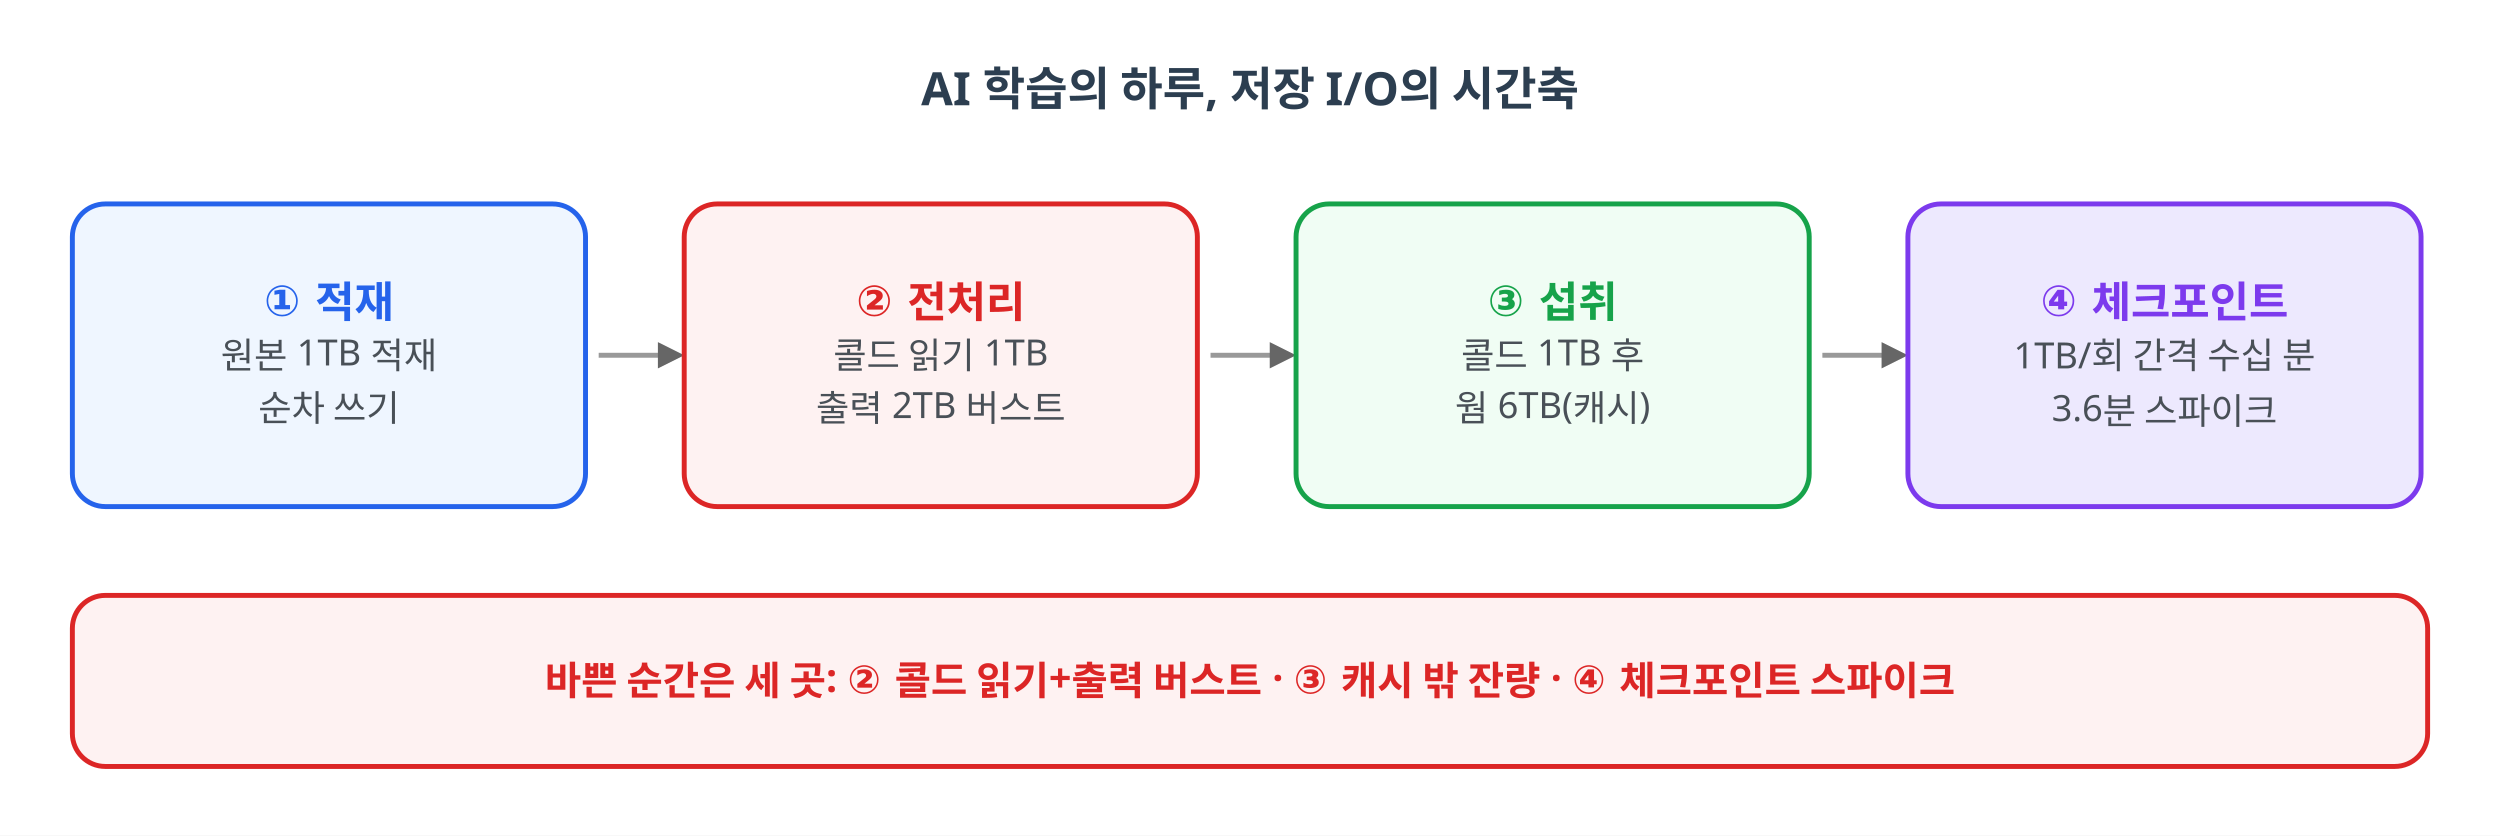
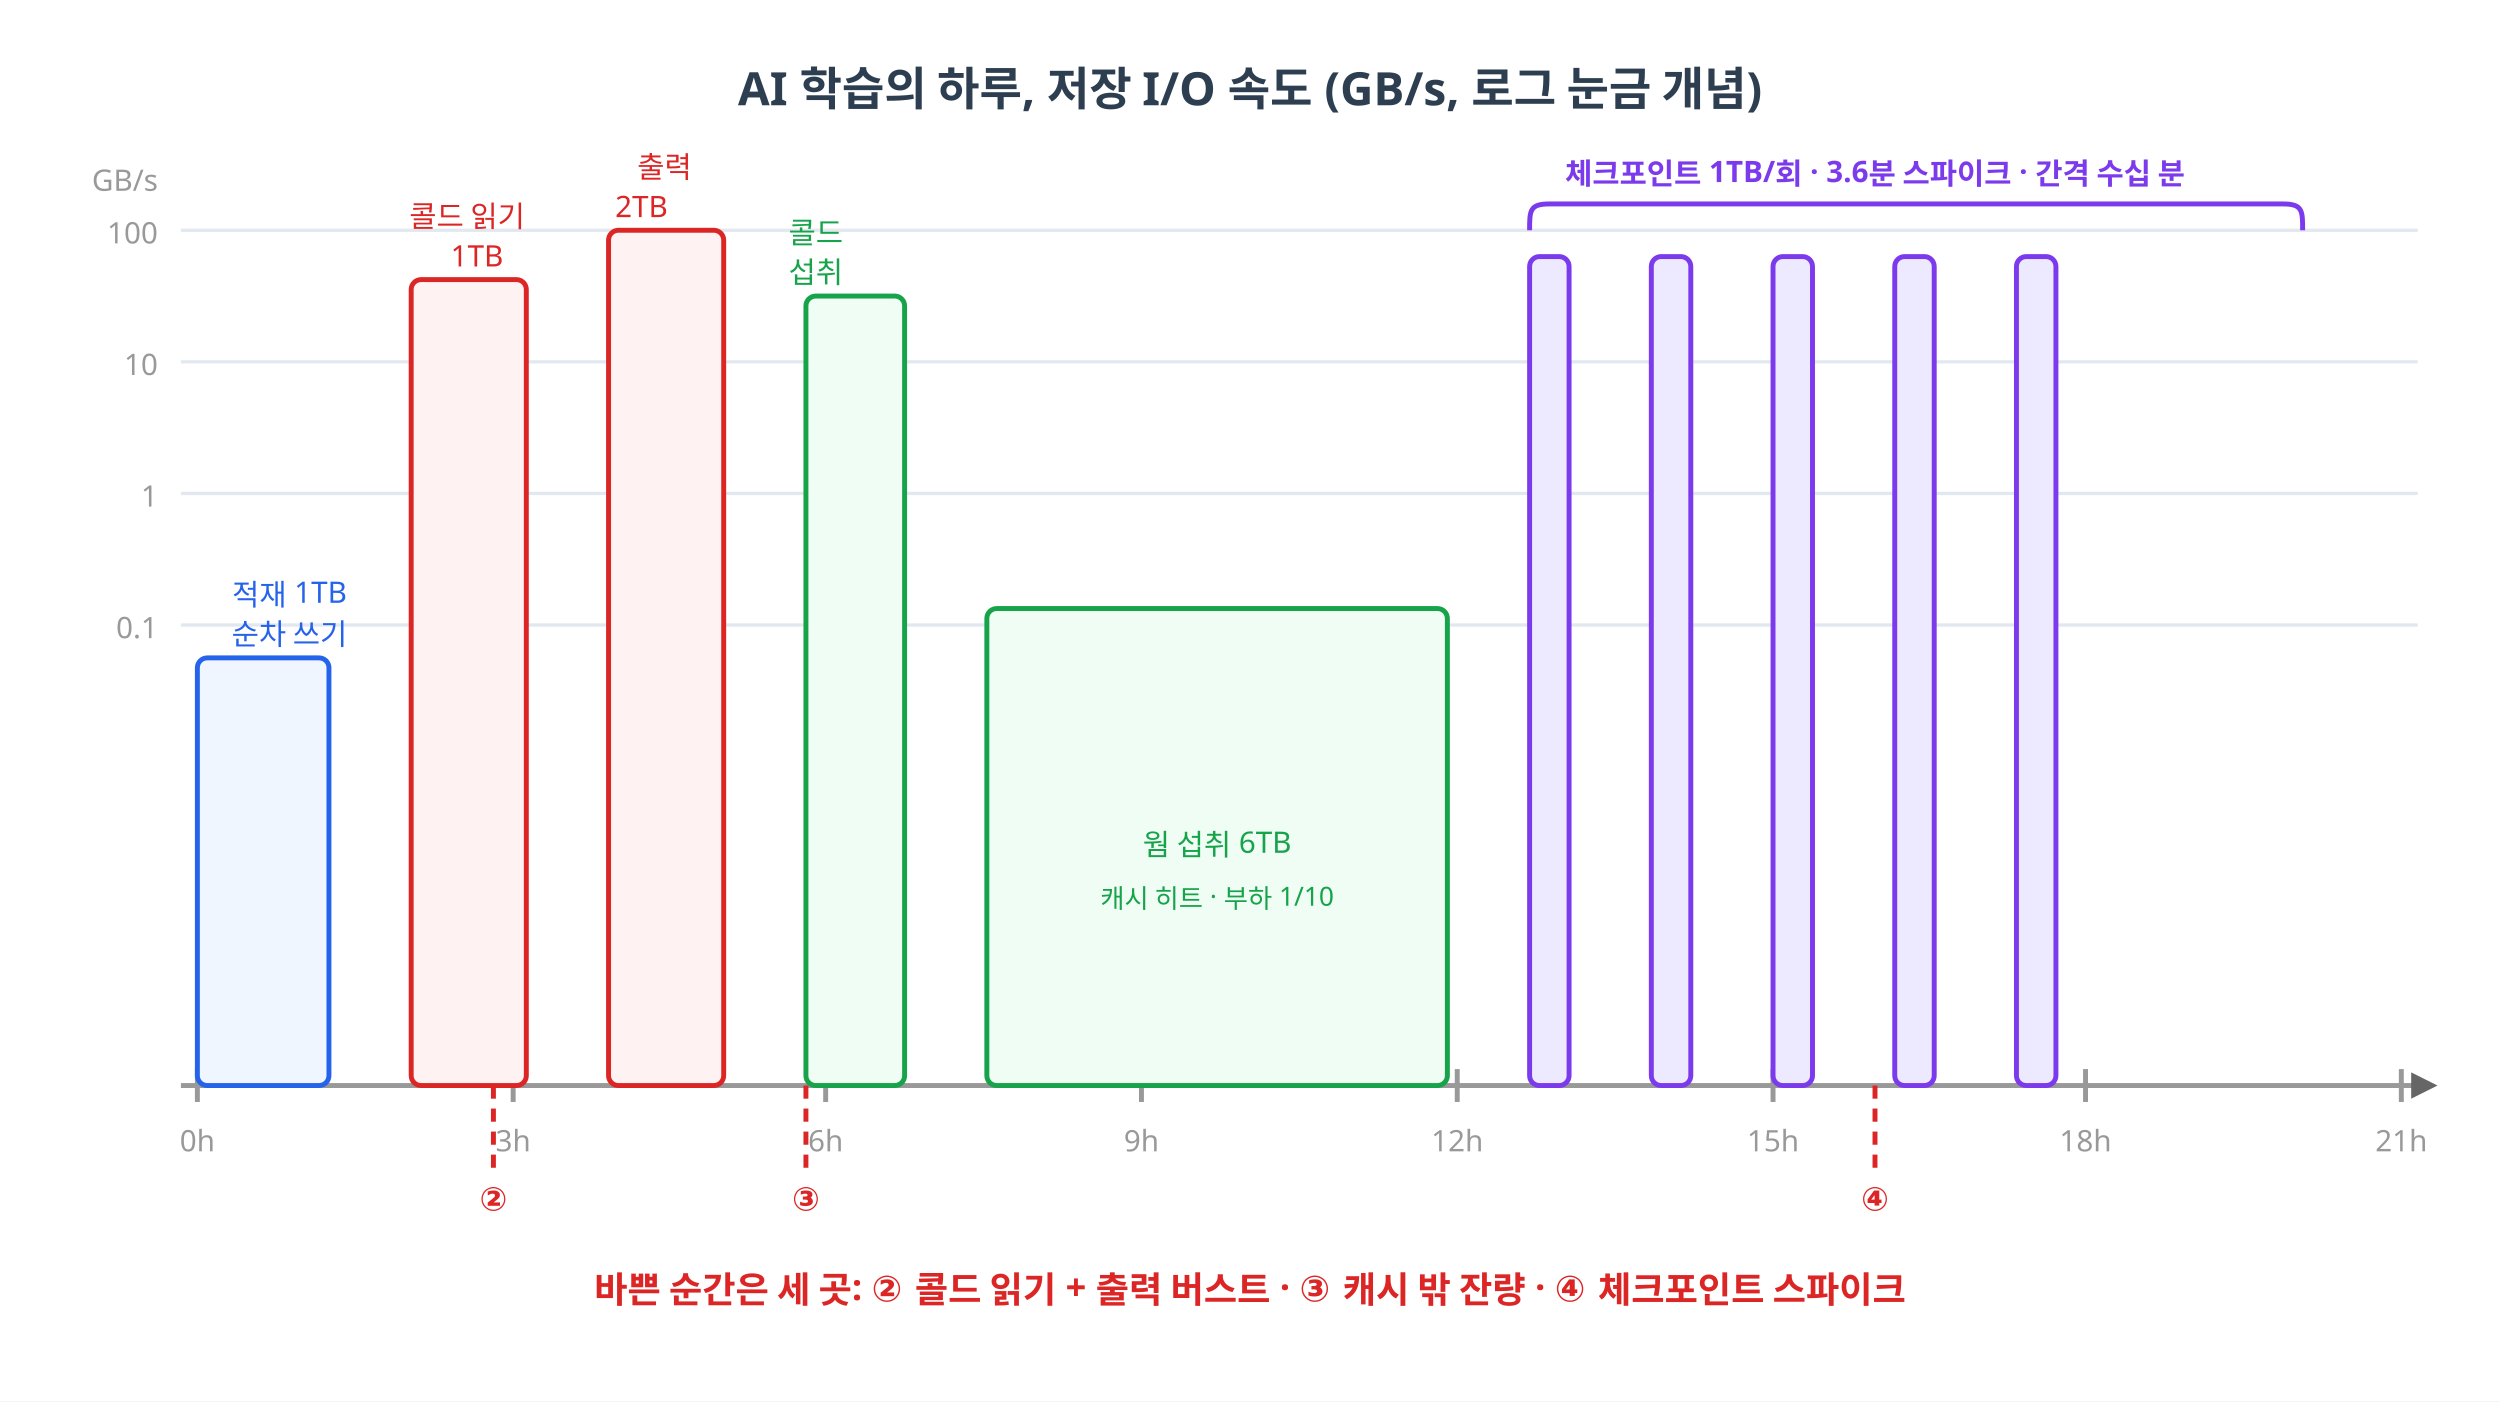
- <svg xmlns="http://www.w3.org/2000/svg" viewBox="0 0 760 254" width="760" role="img">
+ <svg xmlns="http://www.w3.org/2000/svg" viewBox="0 0 760 426" width="760" role="img">
  <style>text{font-family:'Noto Sans KR','Apple SD Gothic Neo','Malgun Gothic',system-ui,sans-serif}</style>
-   <rect x="0" y="0" width="760" height="254" fill="#ffffff" />
+   <rect x="0" y="0" width="760" height="426" fill="#ffffff" />
  <defs>
    <marker id="ar" markerWidth="8" markerHeight="8" refX="2" refY="4" orient="auto" markerUnits="userSpaceOnUse">
      <path d="M0 0 L8 4 L0 8 Z" fill="#666666" />
    </marker>
  </defs>
-   <text x="380" y="32.0" font-size="14" font-weight="700" fill="#2c3e50" text-anchor="middle">AI 학습의 하루, 저장 I/O의 시간축</text>
-   <rect x="22" y="62" width="156" height="92" rx="10" fill="#eff6ff" stroke="#2563eb" stroke-width="1.5" />
-   <text x="100.0" y="96.0" font-size="13" font-weight="700" fill="#2563eb" text-anchor="middle">① 적재</text>
-   <text x="100.0" y="112.0" font-size="11" fill="#495057" text-anchor="middle">원본 1TB 적재</text>
-   <text x="100.0" y="128.0" font-size="11" fill="#495057" text-anchor="middle">순차 쓰기</text>
-   <line x1="182" y1="108.0" x2="202" y2="108.0" stroke="#999999" stroke-width="1.5" marker-end="url(#ar)" />
-   <rect x="208" y="62" width="156" height="92" rx="10" fill="#fef2f2" stroke="#dc2626" stroke-width="1.5" />
-   <text x="286.0" y="96.0" font-size="13" font-weight="700" fill="#dc2626" text-anchor="middle">② 전처리</text>
-   <text x="286.0" y="112.0" font-size="11" fill="#495057" text-anchor="middle">콜드 읽기 1TB</text>
-   <text x="286.0" y="128.0" font-size="11" fill="#495057" text-anchor="middle">출력 2TB 버스트</text>
-   <line x1="368" y1="108.0" x2="388" y2="108.0" stroke="#999999" stroke-width="1.5" marker-end="url(#ar)" />
-   <rect x="394" y="62" width="156" height="92" rx="10" fill="#f0fdf4" stroke="#16a34a" stroke-width="1.5" />
-   <text x="472.0" y="96.0" font-size="13" font-weight="700" fill="#16a34a" text-anchor="middle">③ 섭취</text>
-   <text x="472.0" y="112.0" font-size="11" fill="#495057" text-anchor="middle">콜드 1TB 후</text>
-   <text x="472.0" y="128.0" font-size="11" fill="#495057" text-anchor="middle">웜 6TB(캐시)</text>
-   <line x1="554" y1="108.0" x2="574" y2="108.0" stroke="#999999" stroke-width="1.5" marker-end="url(#ar)" />
-   <rect x="580" y="62" width="156" height="92" rx="10" fill="#ede9fe" stroke="#7c3aed" stroke-width="1.5" />
-   <text x="658.0" y="96.0" font-size="13" font-weight="700" fill="#7c3aed" text-anchor="middle">④ 체크포인트</text>
-   <text x="658.0" y="112.0" font-size="11" fill="#495057" text-anchor="middle">1TB/회 간격 수십 분</text>
-   <text x="658.0" y="128.0" font-size="11" fill="#495057" text-anchor="middle">3.6분 스파이크</text>
-   <rect x="22" y="181" width="716" height="52" rx="10" fill="#fef2f2" stroke="#dc2626" stroke-width="1.5" />
-   <text x="380" y="211.2" font-size="12" font-weight="700" fill="#dc2626" text-anchor="middle">바쁜 순간은 세 곳: ② 콜드 읽기+출력 버스트 · ③ 캐시 밖 잔량 · ④ 체크포인트 스파이크</text>
+   <text x="380" y="32" font-size="14" font-weight="700" fill="#2c3e50" text-anchor="middle">AI 학습의 하루, 저장 I/O 속도 (GB/s, 로그 눈금 개념)</text>
+   <text x="48" y="74" font-size="9" fill="#999999" text-anchor="end">100</text>
+   <line x1="55" y1="70" x2="735" y2="70" stroke="#e2e8f0" stroke-width="1" />
+   <text x="48" y="114" font-size="9" fill="#999999" text-anchor="end">10</text>
+   <line x1="55" y1="110" x2="735" y2="110" stroke="#e2e8f0" stroke-width="1" />
+   <text x="48" y="154" font-size="9" fill="#999999" text-anchor="end">1</text>
+   <line x1="55" y1="150" x2="735" y2="150" stroke="#e2e8f0" stroke-width="1" />
+   <text x="48" y="194" font-size="9" fill="#999999" text-anchor="end">0.1</text>
+   <line x1="55" y1="190" x2="735" y2="190" stroke="#e2e8f0" stroke-width="1" />
+   <text x="48" y="58" font-size="9" fill="#999999" text-anchor="end">GB/s</text>
+   <line x1="55" y1="330" x2="735" y2="330" stroke="#999999" stroke-width="1.5" marker-end="url(#ar)" />
+   <line x1="60" y1="325" x2="60" y2="335" stroke="#999999" stroke-width="1.5" />
+   <text x="60" y="350" font-size="9" fill="#999999" text-anchor="middle">0h</text>
+   <line x1="156" y1="325" x2="156" y2="335" stroke="#999999" stroke-width="1.5" />
+   <text x="156" y="350" font-size="9" fill="#999999" text-anchor="middle">3h</text>
+   <line x1="251" y1="325" x2="251" y2="335" stroke="#999999" stroke-width="1.5" />
+   <text x="251" y="350" font-size="9" fill="#999999" text-anchor="middle">6h</text>
+   <line x1="347" y1="325" x2="347" y2="335" stroke="#999999" stroke-width="1.5" />
+   <text x="347" y="350" font-size="9" fill="#999999" text-anchor="middle">9h</text>
+   <line x1="443" y1="325" x2="443" y2="335" stroke="#999999" stroke-width="1.5" />
+   <text x="443" y="350" font-size="9" fill="#999999" text-anchor="middle">12h</text>
+   <line x1="539" y1="325" x2="539" y2="335" stroke="#999999" stroke-width="1.5" />
+   <text x="539" y="350" font-size="9" fill="#999999" text-anchor="middle">15h</text>
+   <line x1="634" y1="325" x2="634" y2="335" stroke="#999999" stroke-width="1.5" />
+   <text x="634" y="350" font-size="9" fill="#999999" text-anchor="middle">18h</text>
+   <line x1="730" y1="325" x2="730" y2="335" stroke="#999999" stroke-width="1.5" />
+   <text x="730" y="350" font-size="9" fill="#999999" text-anchor="middle">21h</text>
+   <rect x="60" y="200" width="40" height="130" rx="3" fill="#eff6ff" stroke="#2563eb" stroke-width="1.5" />
+   <text x="88" y="184" font-size="9" fill="#2563eb" text-anchor="middle">적재 1TB</text>
+   <text x="88" y="196" font-size="9" fill="#2563eb" text-anchor="middle">순차 쓰기</text>
+   <rect x="125" y="85" width="35" height="245" rx="3" fill="#fef2f2" stroke="#dc2626" stroke-width="1.5" />
+   <text x="142" y="69" font-size="9" fill="#dc2626" text-anchor="middle">콜드 읽기</text>
+   <text x="145" y="81" font-size="9" fill="#dc2626" text-anchor="middle">1TB</text>
+   <rect x="185" y="70" width="35" height="260" rx="3" fill="#fef2f2" stroke="#dc2626" stroke-width="1.5" />
+   <text x="202" y="54" font-size="9" fill="#dc2626" text-anchor="middle">출력</text>
+   <text x="195" y="66" font-size="9" fill="#dc2626" text-anchor="middle">2TB</text>
+   <rect x="245" y="90" width="30" height="240" rx="3" fill="#f0fdf4" stroke="#16a34a" stroke-width="1.5" />
+   <text x="248" y="74" font-size="9" fill="#16a34a" text-anchor="middle">콜드</text>
+   <text x="248" y="86" font-size="9" fill="#16a34a" text-anchor="middle">섭취</text>
+   <rect x="300" y="185" width="140" height="145" rx="3" fill="#f0fdf4" stroke="#16a34a" stroke-width="1.5" />
+   <text x="370" y="260" font-size="9" fill="#16a34a" text-anchor="middle">웜 섭취 6TB</text>
+   <text x="370" y="276" font-size="8" fill="#16a34a" text-anchor="middle">캐시 히트 · 부하 1/10</text>
+   <rect x="465" y="78" width="12" height="252" rx="3" fill="#ede9fe" stroke="#7c3aed" stroke-width="1.5" />
+   <rect x="502" y="78" width="12" height="252" rx="3" fill="#ede9fe" stroke="#7c3aed" stroke-width="1.5" />
+   <rect x="539" y="78" width="12" height="252" rx="3" fill="#ede9fe" stroke="#7c3aed" stroke-width="1.5" />
+   <rect x="576" y="78" width="12" height="252" rx="3" fill="#ede9fe" stroke="#7c3aed" stroke-width="1.5" />
+   <rect x="613" y="78" width="12" height="252" rx="3" fill="#ede9fe" stroke="#7c3aed" stroke-width="1.5" />
+   <path d="M465 70 C465 64 465 62 471 62 L694 62 C700 62 700 64 700 70" stroke="#7c3aed" stroke-width="1.5" fill="none" />
+   <text x="570" y="56" font-size="9" fill="#7c3aed" text-anchor="middle" font-weight="700">체크포인트 1TB/회 · 3.6분 스파이크 · 간격 수십 분</text>
+   <line x1="150" y1="330" x2="150" y2="355" stroke="#dc2626" stroke-width="1.5" stroke-dasharray="4,3" />
+   <text x="150" y="368" font-size="10" fill="#dc2626" text-anchor="middle" font-weight="700">②</text>
+   <line x1="245" y1="330" x2="245" y2="355" stroke="#dc2626" stroke-width="1.5" stroke-dasharray="4,3" />
+   <text x="245" y="368" font-size="10" fill="#dc2626" text-anchor="middle" font-weight="700">③</text>
+   <line x1="570" y1="330" x2="570" y2="355" stroke="#dc2626" stroke-width="1.5" stroke-dasharray="4,3" />
+   <text x="570" y="368" font-size="10" fill="#dc2626" text-anchor="middle" font-weight="700">④</text>
+   <text x="380" y="396" font-size="11" fill="#dc2626" text-anchor="middle" font-weight="700">바쁜 순간은 세 곳: ② 콜드 읽기 + 출력 버스트 · ③ 캐시 밖 잔량 · ④ 체크포인트 스파이크</text>
</svg>
